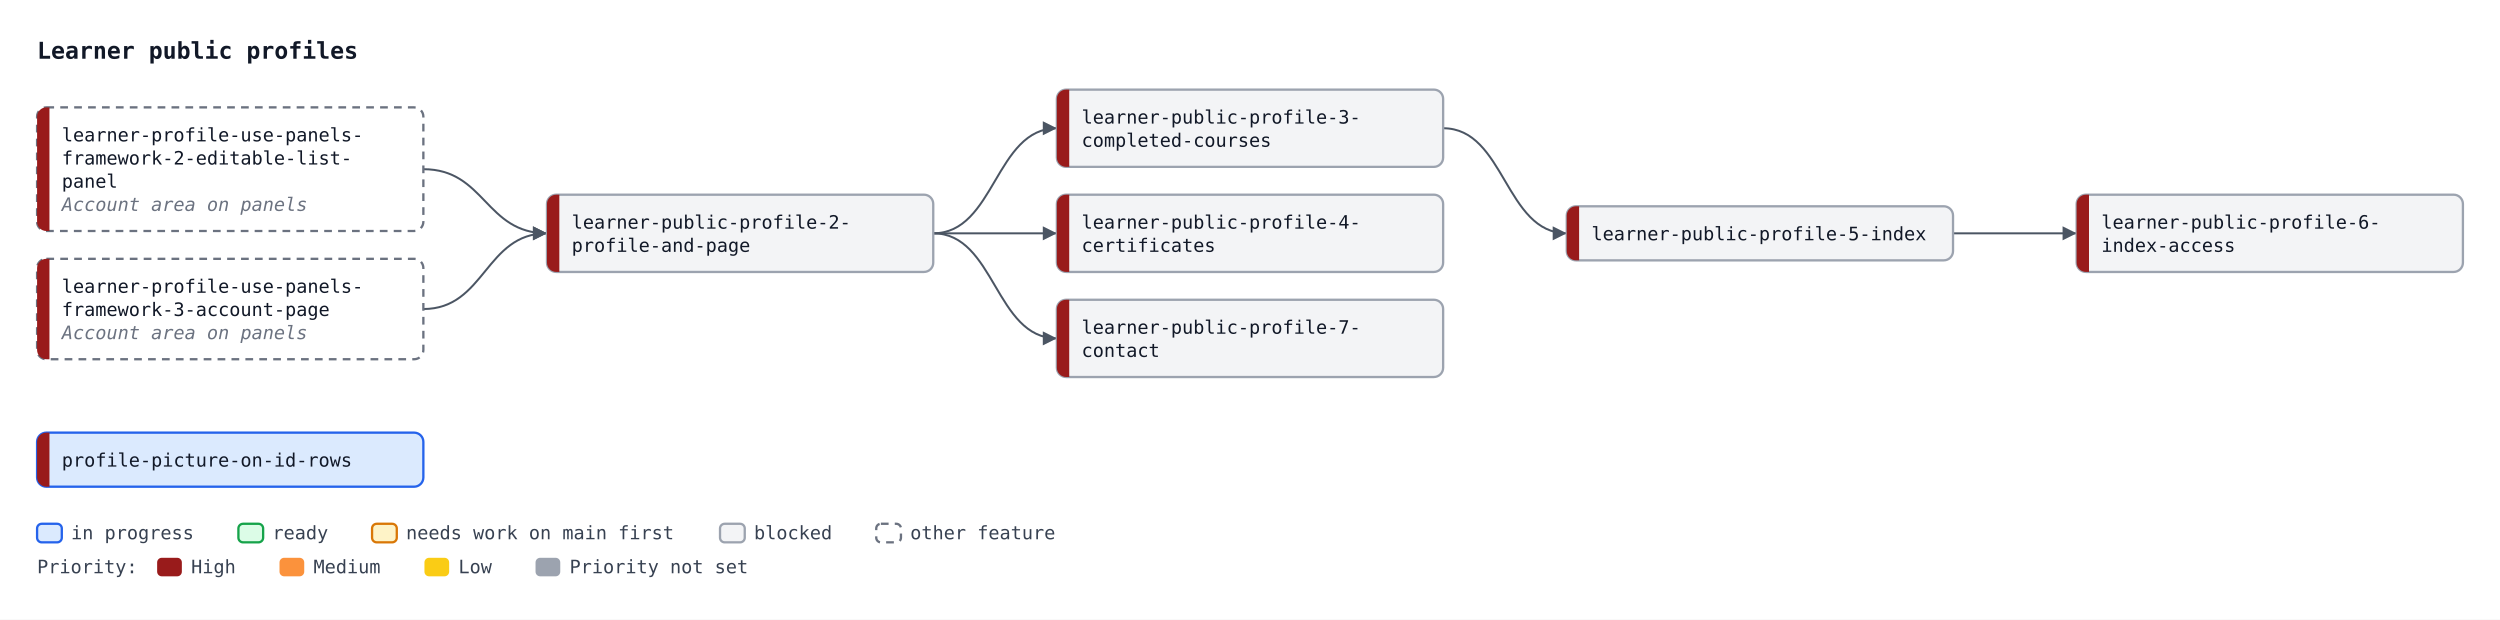
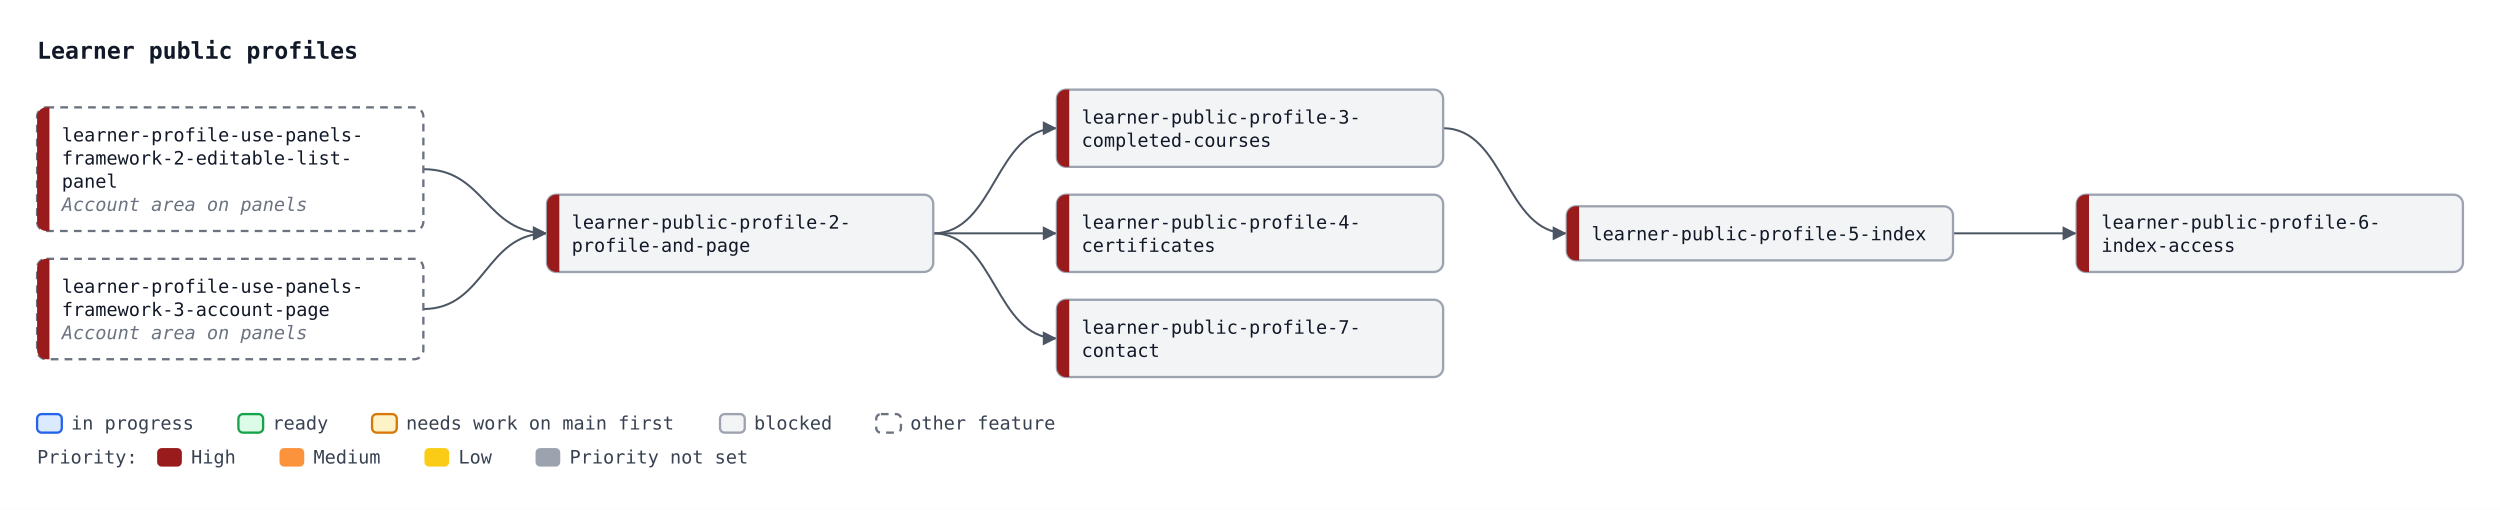
- <svg xmlns="http://www.w3.org/2000/svg" width="1618" height="401" viewBox="0 0 1618 401" font-family="ui-monospace, SFMono-Regular, Menlo, Consolas, monospace" font-size="12">
+ <svg xmlns="http://www.w3.org/2000/svg" width="1618" height="330" viewBox="0 0 1618 330" font-family="ui-monospace, SFMono-Regular, Menlo, Consolas, monospace" font-size="12">
  <defs>
    <marker id="arrow" viewBox="0 0 10 10" refX="10" refY="5" markerWidth="7" markerHeight="7" orient="auto-start-reverse">
      <path d="M0,0 L10,5 L0,10 z" fill="#4b5563" />
    </marker>
  </defs>
-   <rect width="1618" height="401" fill="#ffffff" />
+   <rect width="1618" height="330" fill="#ffffff" />
  <text x="24" y="38" font-size="15" font-weight="bold" fill="#111827">Learner public profiles</text>
  <path d="M274.0,109.5 C314.0,109.5 314.0,151.0 354.0,151.0" fill="none" stroke="#4b5563" stroke-width="1.3" marker-end="url(#arrow)" />
  <path d="M274.0,200.0 C314.0,200.0 314.0,151.0 354.0,151.0" fill="none" stroke="#4b5563" stroke-width="1.3" marker-end="url(#arrow)" />
  <path d="M604.0,151.0 C644.0,151.0 644.0,83.0 684.0,83.0" fill="none" stroke="#4b5563" stroke-width="1.3" marker-end="url(#arrow)" />
  <path d="M604.0,151.0 C644.0,151.0 644.0,151.0 684.0,151.0" fill="none" stroke="#4b5563" stroke-width="1.3" marker-end="url(#arrow)" />
  <path d="M934.0,83.0 C974.0,83.0 974.0,151.0 1014.0,151.0" fill="none" stroke="#4b5563" stroke-width="1.3" marker-end="url(#arrow)" />
  <path d="M1264.0,151.0 C1304.0,151.0 1304.0,151.0 1344.0,151.0" fill="none" stroke="#4b5563" stroke-width="1.3" marker-end="url(#arrow)" />
  <path d="M604.0,151.0 C644.0,151.0 644.0,219.0 684.0,219.0" fill="none" stroke="#4b5563" stroke-width="1.3" marker-end="url(#arrow)" />
  <rect x="354.0" y="126.0" width="250" height="50" rx="6" fill="#f3f4f6" stroke="#9ca3af" stroke-width="1.5" />
  <path d="M362.0,126.0 H360.0 A6,6 0 0 0 354.0,132.0 V170.0 A6,6 0 0 0 360.0,176.0 H362.0 Z" fill="#991b1b" />
  <text x="370.0" y="148.0" fill="#111827">learner-public-profile-2-</text>
  <text x="370.0" y="163.0" fill="#111827">profile-and-page</text>
  <rect x="684.0" y="58.0" width="250" height="50" rx="6" fill="#f3f4f6" stroke="#9ca3af" stroke-width="1.5" />
  <path d="M692.0,58.0 H690.0 A6,6 0 0 0 684.0,64.0 V102.0 A6,6 0 0 0 690.0,108.0 H692.0 Z" fill="#991b1b" />
  <text x="700.0" y="80.0" fill="#111827">learner-public-profile-3-</text>
  <text x="700.0" y="95.0" fill="#111827">completed-courses</text>
  <rect x="684.0" y="126.0" width="250" height="50" rx="6" fill="#f3f4f6" stroke="#9ca3af" stroke-width="1.5" />
  <path d="M692.0,126.0 H690.0 A6,6 0 0 0 684.0,132.0 V170.0 A6,6 0 0 0 690.0,176.0 H692.0 Z" fill="#991b1b" />
  <text x="700.0" y="148.0" fill="#111827">learner-public-profile-4-</text>
  <text x="700.0" y="163.0" fill="#111827">certificates</text>
  <rect x="1014.0" y="133.5" width="250" height="35" rx="6" fill="#f3f4f6" stroke="#9ca3af" stroke-width="1.5" />
  <path d="M1022.0,133.5 H1020.0 A6,6 0 0 0 1014.0,139.5 V162.5 A6,6 0 0 0 1020.0,168.5 H1022.0 Z" fill="#991b1b" />
  <text x="1030.0" y="155.5" fill="#111827">learner-public-profile-5-index</text>
  <rect x="1344.0" y="126.0" width="250" height="50" rx="6" fill="#f3f4f6" stroke="#9ca3af" stroke-width="1.5" />
  <path d="M1352.0,126.0 H1350.0 A6,6 0 0 0 1344.0,132.0 V170.0 A6,6 0 0 0 1350.0,176.0 H1352.0 Z" fill="#991b1b" />
  <text x="1360.0" y="148.0" fill="#111827">learner-public-profile-6-</text>
  <text x="1360.0" y="163.0" fill="#111827">index-access</text>
  <rect x="684.0" y="194.0" width="250" height="50" rx="6" fill="#f3f4f6" stroke="#9ca3af" stroke-width="1.5" />
  <path d="M692.0,194.0 H690.0 A6,6 0 0 0 684.0,200.0 V238.0 A6,6 0 0 0 690.0,244.0 H692.0 Z" fill="#991b1b" />
  <text x="700.0" y="216.0" fill="#111827">learner-public-profile-7-</text>
  <text x="700.0" y="231.0" fill="#111827">contact</text>
  <rect x="24.0" y="69.5" width="250" height="80" rx="6" fill="#ffffff" stroke="#6b7280" stroke-width="1.5" stroke-dasharray="5 4" />
  <path d="M32.0,69.5 H30.0 A6,6 0 0 0 24.0,75.5 V143.5 A6,6 0 0 0 30.0,149.5 H32.0 Z" fill="#991b1b" />
  <text x="40.0" y="91.5" fill="#111827">learner-profile-use-panels-</text>
  <text x="40.0" y="106.5" fill="#111827">framework-2-editable-list-</text>
  <text x="40.0" y="121.5" fill="#111827">panel</text>
  <text x="40.0" y="136.5" fill="#6b7280" font-style="italic">Account area on panels</text>
  <rect x="24.0" y="167.5" width="250" height="65" rx="6" fill="#ffffff" stroke="#6b7280" stroke-width="1.5" stroke-dasharray="5 4" />
  <path d="M32.0,167.5 H30.0 A6,6 0 0 0 24.0,173.5 V226.5 A6,6 0 0 0 30.0,232.5 H32.0 Z" fill="#991b1b" />
  <text x="40.0" y="189.5" fill="#111827">learner-profile-use-panels-</text>
  <text x="40.0" y="204.5" fill="#111827">framework-3-account-page</text>
  <text x="40.0" y="219.5" fill="#6b7280" font-style="italic">Account area on panels</text>
-   <rect x="24.0" y="280.0" width="250" height="35" rx="6" fill="#dbeafe" stroke="#2563eb" stroke-width="1.5" />
-   <path d="M32.0,280.0 H30.0 A6,6 0 0 0 24.0,286.0 V309.0 A6,6 0 0 0 30.0,315.0 H32.0 Z" fill="#991b1b" />
-   <text x="40.0" y="302.0" fill="#111827">profile-picture-on-id-rows</text>
-   <rect x="24.0" y="339" width="16" height="12" rx="3" fill="#dbeafe" stroke="#2563eb" stroke-width="1.5" />
-   <text x="46.0" y="349" fill="#374151">in progress</text>
-   <rect x="154.3" y="339" width="16" height="12" rx="3" fill="#dcfce7" stroke="#16a34a" stroke-width="1.5" />
-   <text x="176.3" y="349" fill="#374151">ready</text>
-   <rect x="240.8" y="339" width="16" height="12" rx="3" fill="#fef3c7" stroke="#d97706" stroke-width="1.5" />
-   <text x="262.8" y="349" fill="#374151">needs work on main first</text>
-   <rect x="466.0" y="339" width="16" height="12" rx="3" fill="#f3f4f6" stroke="#9ca3af" stroke-width="1.5" />
-   <text x="488.0" y="349" fill="#374151">blocked</text>
-   <rect x="567.1" y="339" width="16" height="12" rx="3" fill="#ffffff" stroke="#6b7280" stroke-width="1.5" stroke-dasharray="5 4" />
-   <text x="589.1" y="349" fill="#374151">other feature</text>
-   <text x="24" y="371" fill="#374151">Priority:</text>
-   <rect x="101.7" y="361" width="16" height="12" rx="3" fill="#991b1b" />
-   <text x="123.7" y="371" fill="#374151">High</text>
-   <rect x="180.9" y="361" width="16" height="12" rx="3" fill="#fb923c" />
-   <text x="202.9" y="371" fill="#374151">Medium</text>
-   <rect x="274.7" y="361" width="16" height="12" rx="3" fill="#facc15" />
-   <text x="296.7" y="371" fill="#374151">Low</text>
-   <rect x="346.6" y="361" width="16" height="12" rx="3" fill="#9ca3af" />
-   <text x="368.6" y="371" fill="#374151">Priority not set</text>
+   <rect x="24.0" y="268" width="16" height="12" rx="3" fill="#dbeafe" stroke="#2563eb" stroke-width="1.5" />
+   <text x="46.0" y="278" fill="#374151">in progress</text>
+   <rect x="154.3" y="268" width="16" height="12" rx="3" fill="#dcfce7" stroke="#16a34a" stroke-width="1.5" />
+   <text x="176.3" y="278" fill="#374151">ready</text>
+   <rect x="240.8" y="268" width="16" height="12" rx="3" fill="#fef3c7" stroke="#d97706" stroke-width="1.5" />
+   <text x="262.8" y="278" fill="#374151">needs work on main first</text>
+   <rect x="466.0" y="268" width="16" height="12" rx="3" fill="#f3f4f6" stroke="#9ca3af" stroke-width="1.5" />
+   <text x="488.0" y="278" fill="#374151">blocked</text>
+   <rect x="567.1" y="268" width="16" height="12" rx="3" fill="#ffffff" stroke="#6b7280" stroke-width="1.5" stroke-dasharray="5 4" />
+   <text x="589.1" y="278" fill="#374151">other feature</text>
+   <text x="24" y="300" fill="#374151">Priority:</text>
+   <rect x="101.7" y="290" width="16" height="12" rx="3" fill="#991b1b" />
+   <text x="123.7" y="300" fill="#374151">High</text>
+   <rect x="180.9" y="290" width="16" height="12" rx="3" fill="#fb923c" />
+   <text x="202.9" y="300" fill="#374151">Medium</text>
+   <rect x="274.7" y="290" width="16" height="12" rx="3" fill="#facc15" />
+   <text x="296.7" y="300" fill="#374151">Low</text>
+   <rect x="346.6" y="290" width="16" height="12" rx="3" fill="#9ca3af" />
+   <text x="368.6" y="300" fill="#374151">Priority not set</text>
</svg>
